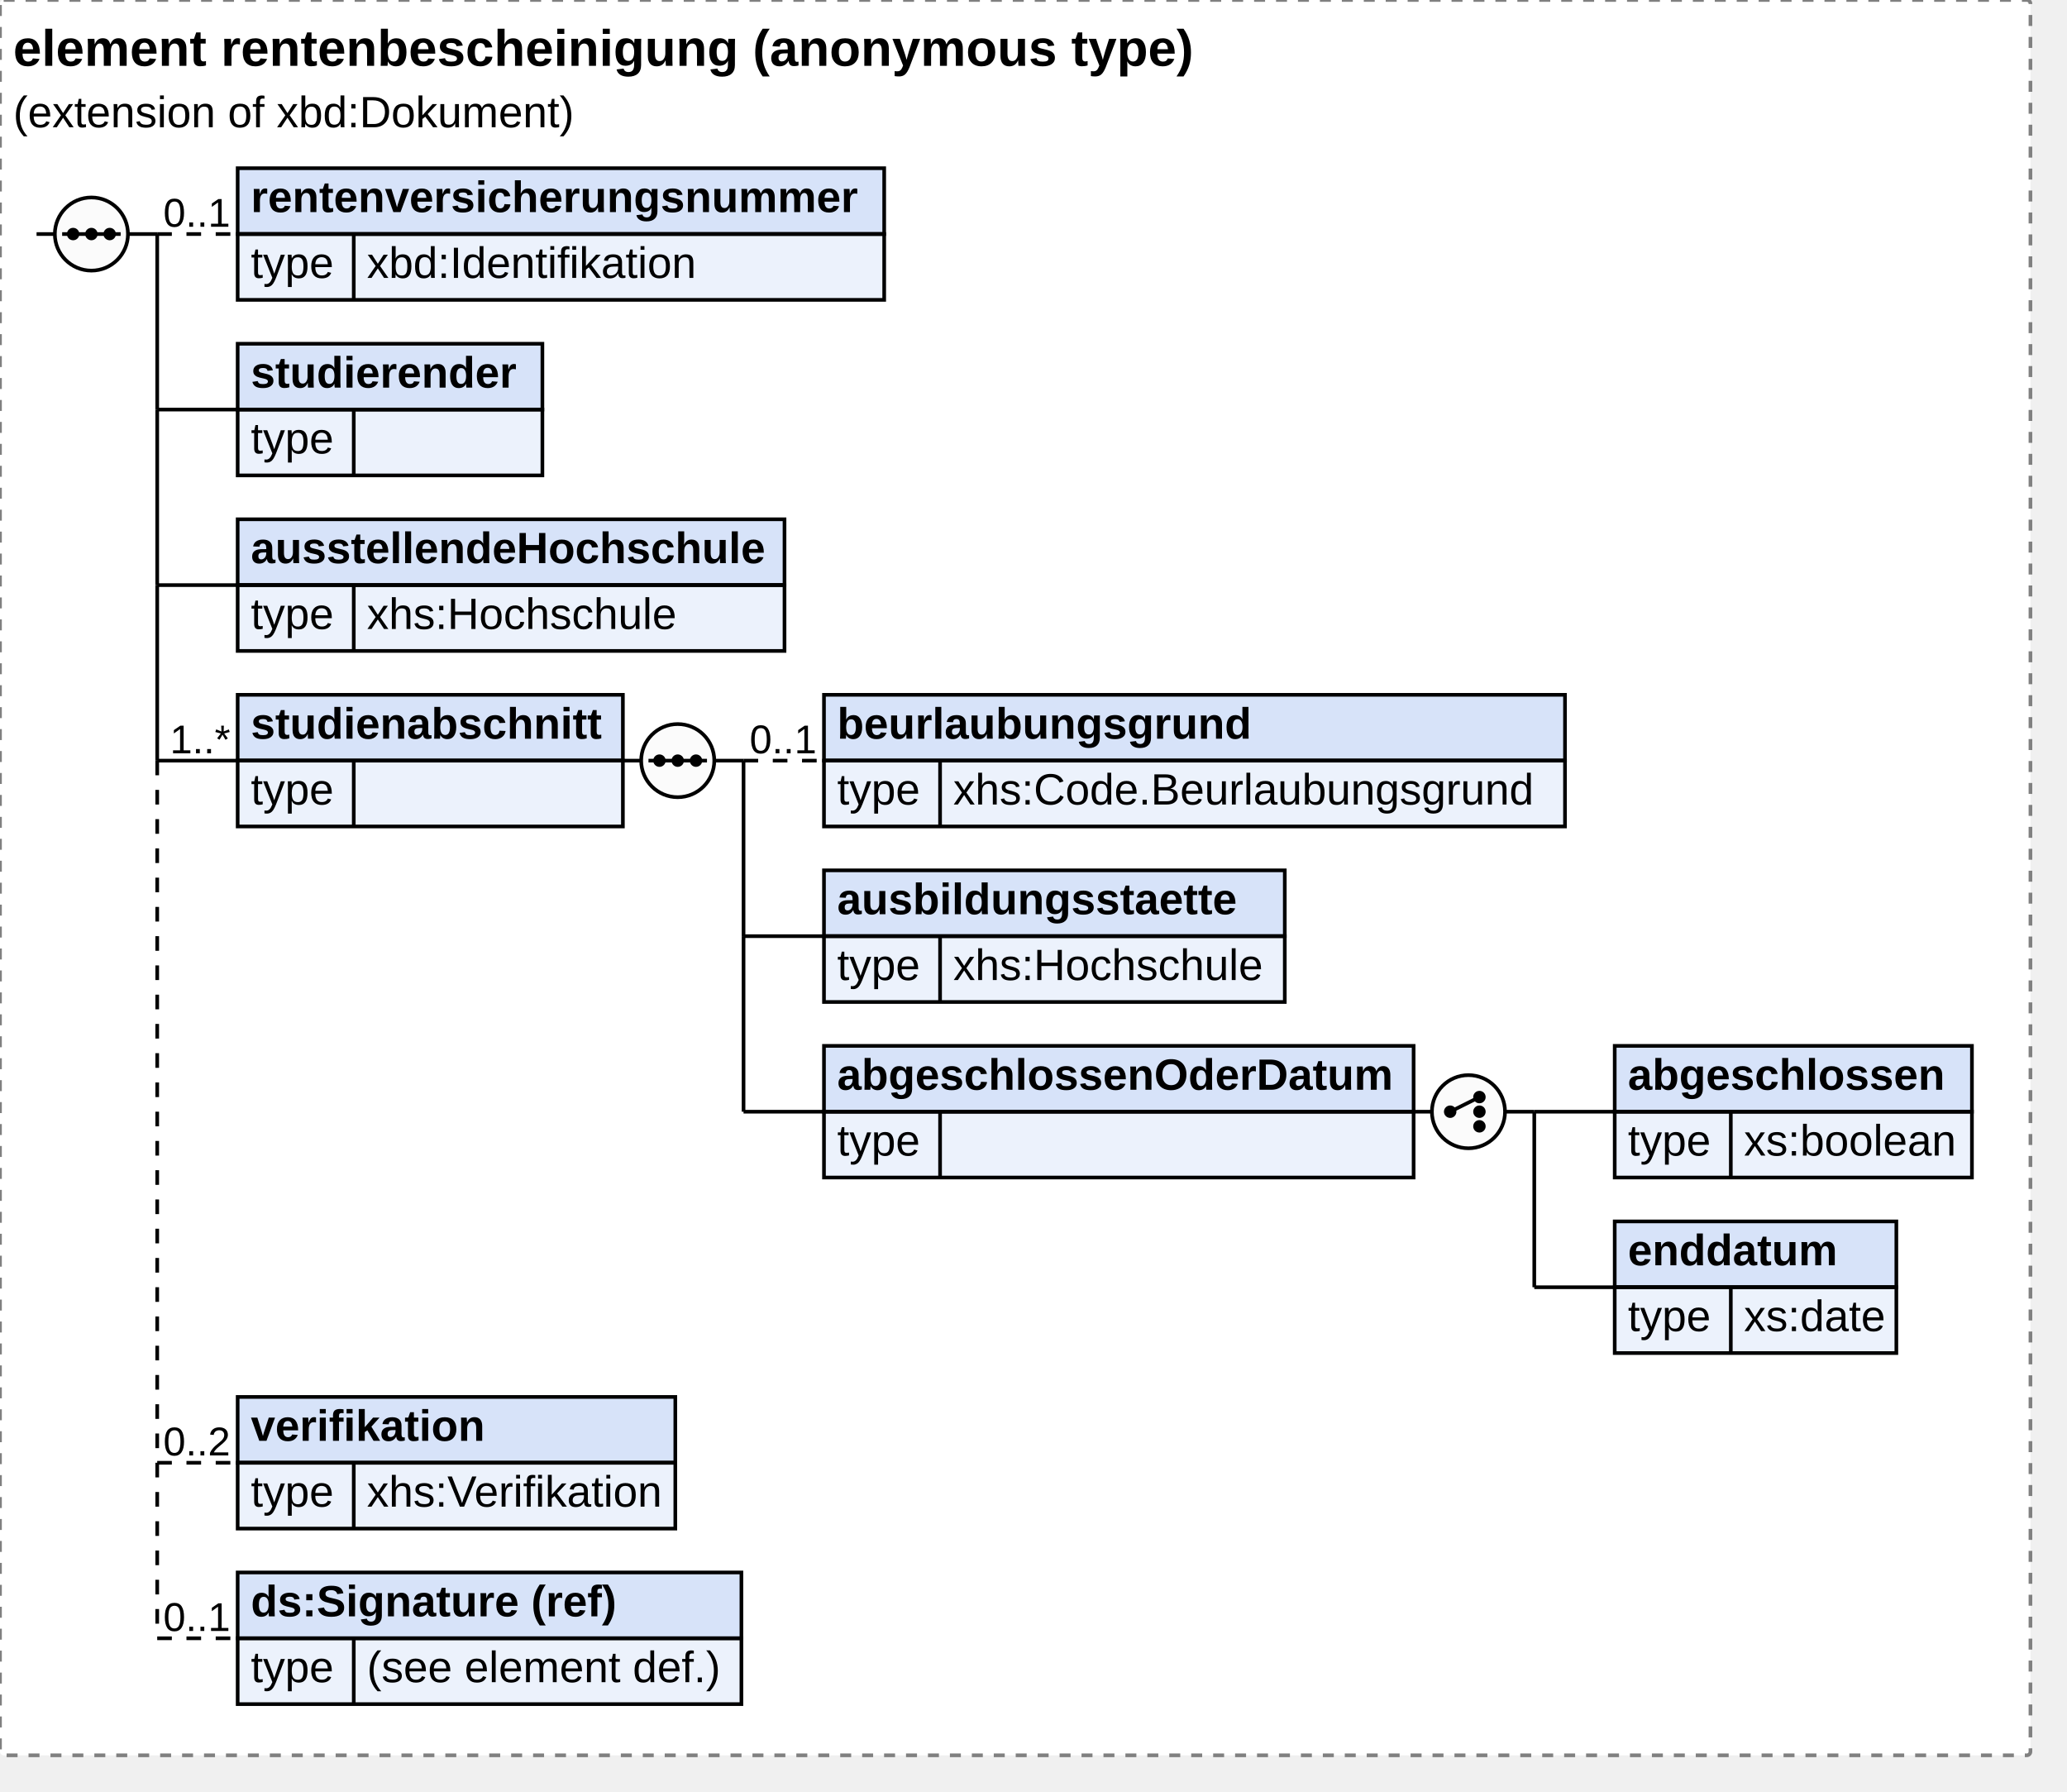
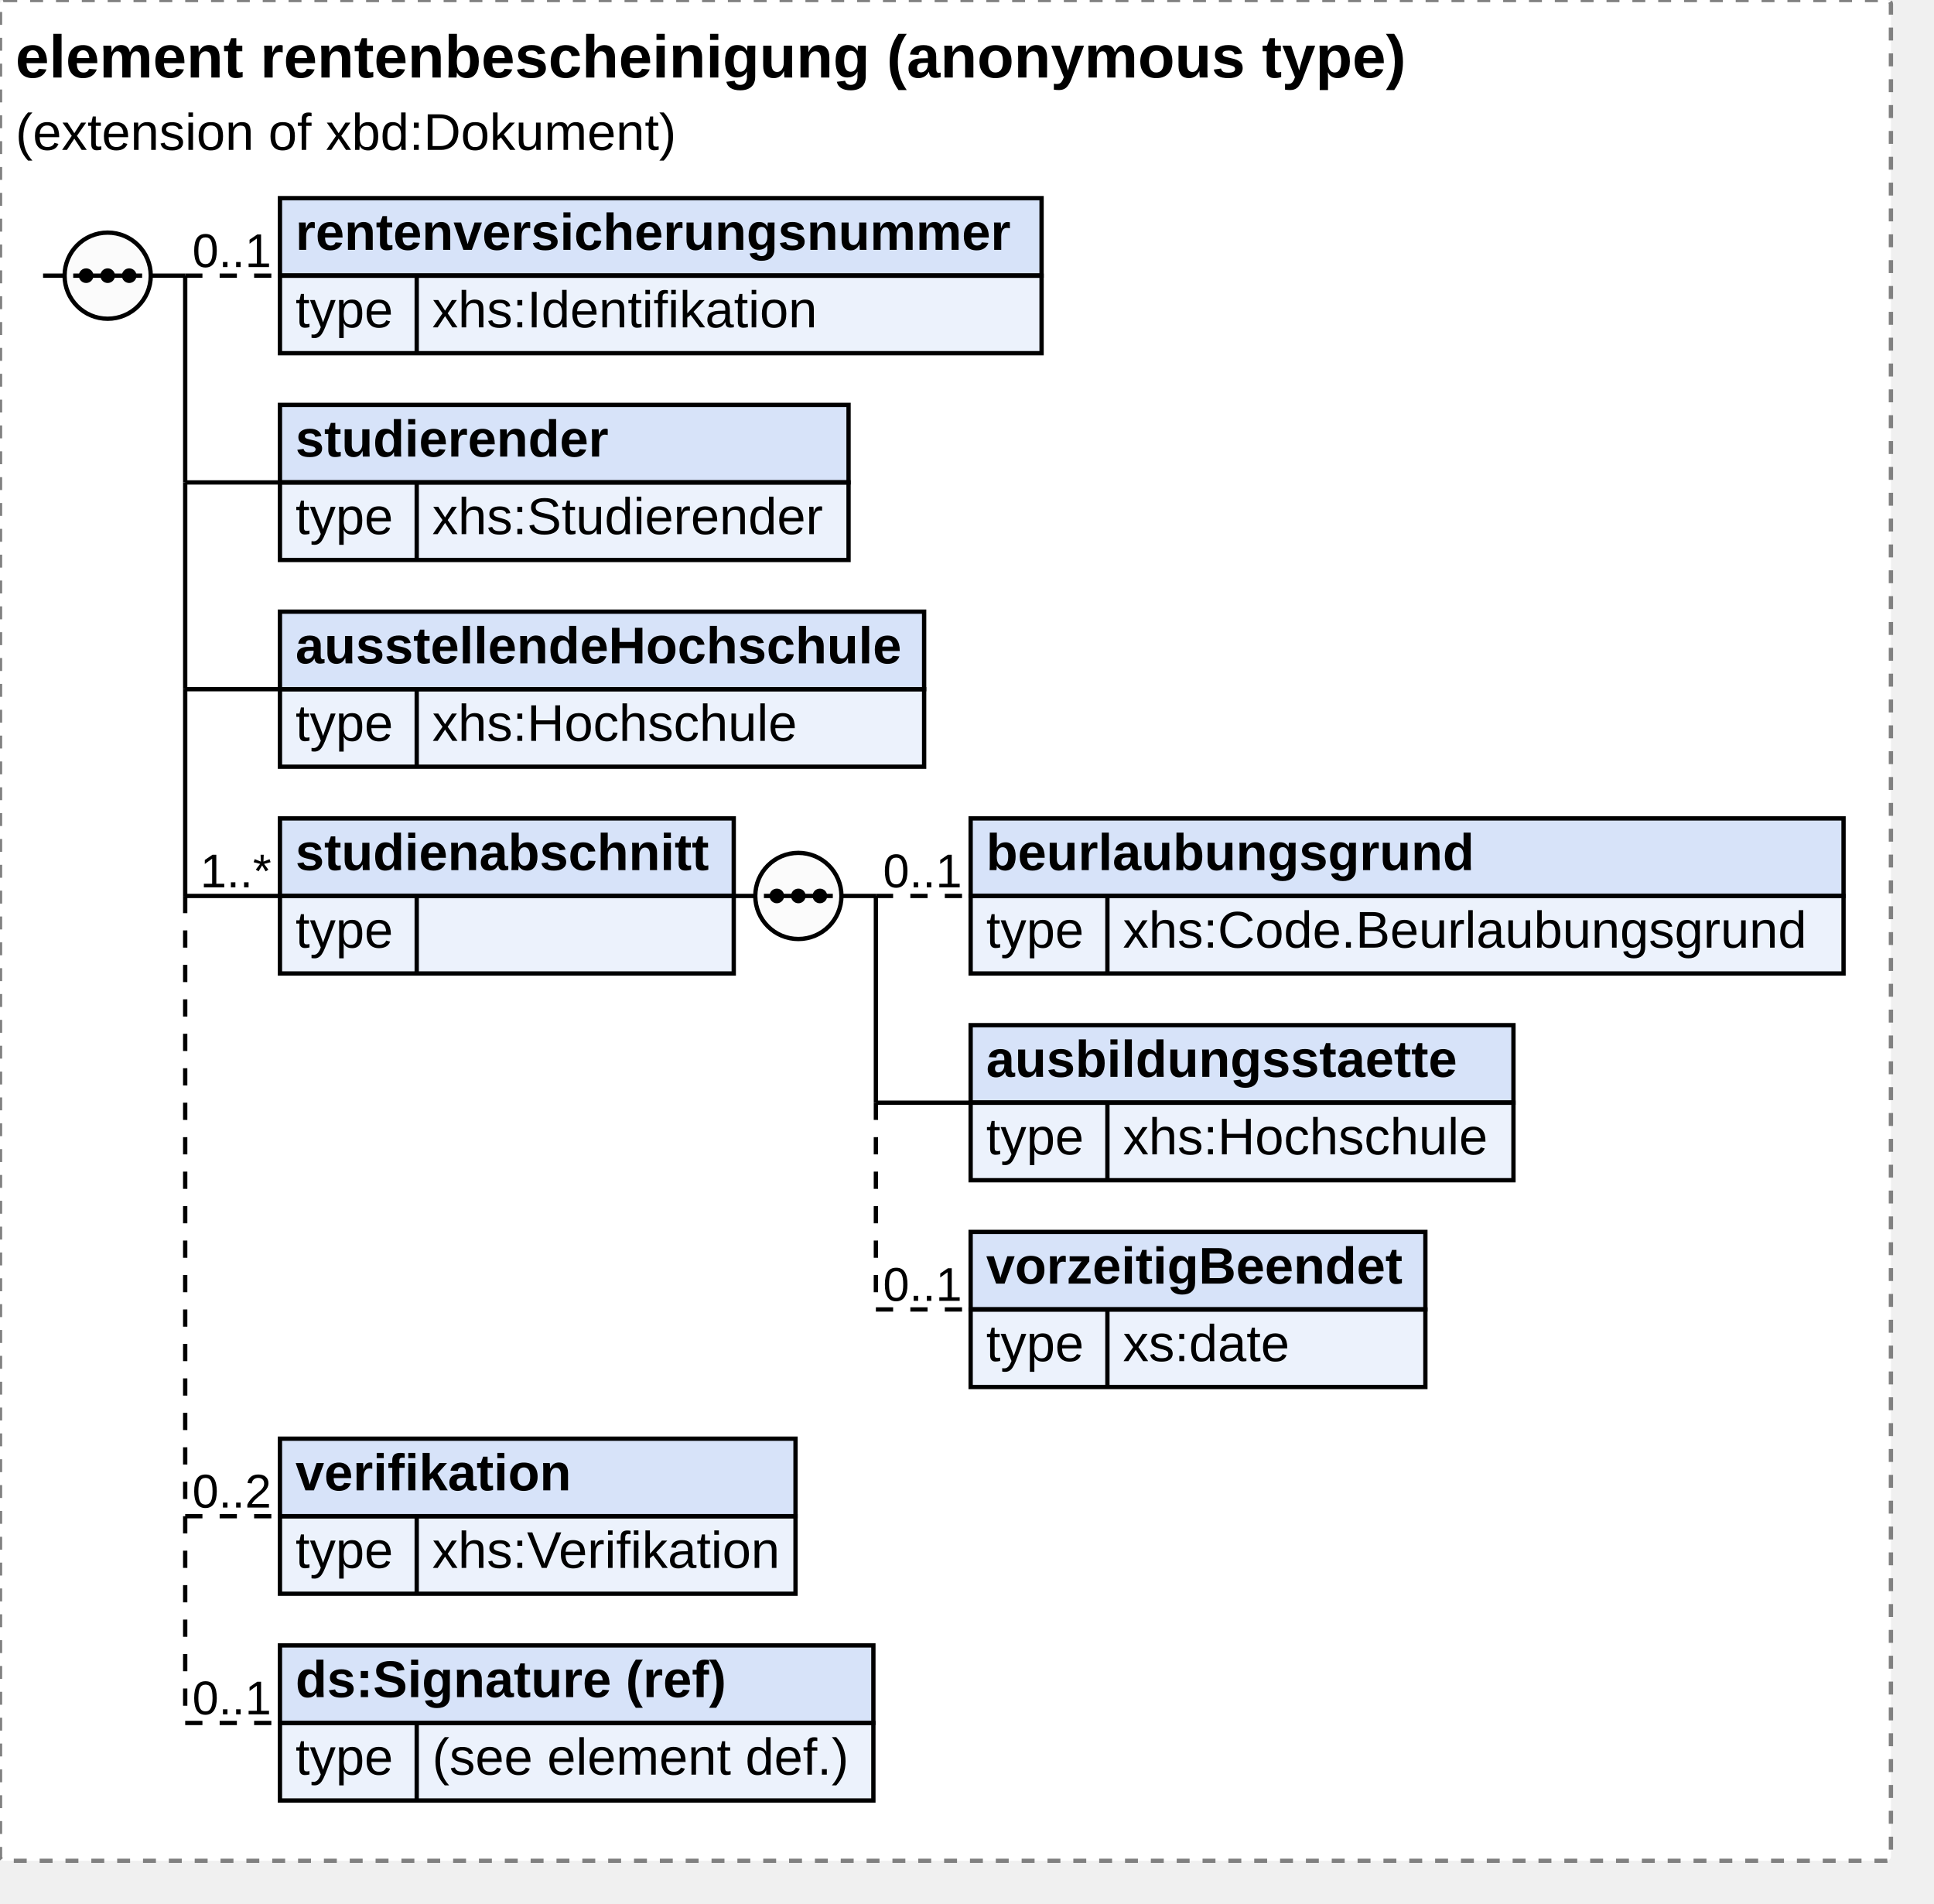
- <svg xmlns="http://www.w3.org/2000/svg" width="565.334" height="490">
+ <svg xmlns="http://www.w3.org/2000/svg" width="449.034" height="442">
  <defs>
    <style type="text/css">
                        text {
                            font-family: 'Arial';
                            fill: black;
                        }
                        text.at {
                            font-family: 'Arial';
                            fill: rgb(242, 152, 0);
                        }
                        line {
                            stroke: black;
                        }
                        line.type-structure {
                            stroke: black;
                        }
                        line.type-structure-optional {
                            stroke: black;
                            stroke-dasharray: 4, 4;
                        }
                        rect.attribute-upper {
                            stroke: black;
                            fill: rgb(255, 239, 211);
                        }
                        rect.element-upper {
                            stroke: black;
                            fill: rgb(215, 227, 249);
                        }
                        rect.element-lower {
                            stroke: black;
                            fill: rgb(236, 242, 252);
                        }
                        a text {
                            fill: black;
                        } 
                    </style>
  </defs>
-   <rect width="555.334" height="480" stroke-dasharray="3,3" rx="1" ry="1" style="stroke: grey;fill: white;" />
+   <rect width="439.034" height="432" stroke-dasharray="3,3" rx="1" ry="1" style="stroke: grey;fill: white;" />
  <text font-size="14" x="3.6" y="18" font-weight="bold">element rentenbescheinigung (anonymous type)</text>
  <text font-size="12" x="3.6" y="34.8"> (extension of xbd:Dokument)</text>
  <g transform="translate(10,46)">
    <g transform="translate(55,0)">
      <rect width="176.831" height="18" class="element-upper" />
      <rect width="176.831" height="18" y="18" class="element-lower" />
      <text font-size="12" x="3.6" y="12" font-weight="bold">rentenversicherungsnummer</text>
      <line x1="0" y1="18" x2="176.831" y2="18" />
      <text font-size="12" fill="grey" x="3.6" y="30">type</text>
      <line x1="31.753" y1="18" x2="31.753" y2="36" />
-       <text font-size="12" x="35.353" y="30">xbd:Identifikation</text>
+       <text font-size="12" x="35.353" y="30">xhs:Identifikation</text>
      <g transform="translate(176.8312,0)" />
    </g>
    <line x1="33" y1="18" x2="55" y2="18" class="type-structure-optional" />
    <text font-size="11" fill="black" x="53" y="16" text-anchor="end">0..1</text>
    <line x1="33" y1="18" x2="33" y2="18" class="type-structure-required" />
    <g transform="translate(55,48)">
-       <rect width="83.347" height="18" class="element-upper" />
-       <rect width="83.347" height="18" y="18" class="element-lower" />
+       <rect width="132.016" height="18" class="element-upper" />
+       <rect width="132.016" height="18" y="18" class="element-lower" />
      <text font-size="12" x="3.6" y="12" font-weight="bold">studierender</text>
-       <line x1="0" y1="18" x2="83.347" y2="18" />
+       <line x1="0" y1="18" x2="132.016" y2="18" />
      <text font-size="12" fill="grey" x="3.6" y="30">type</text>
      <line x1="31.753" y1="18" x2="31.753" y2="36" />
-       <g transform="translate(83.34687,0)" />
+       <text font-size="12" x="35.353" y="30">xhs:Studierender</text>
+       <g transform="translate(132.0156,0)" />
    </g>
    <line x1="33" y1="66" x2="55" y2="66" class="type-structure-required" />
    <text font-size="11" fill="black" x="53" y="64" text-anchor="end" />
    <line x1="33" y1="18" x2="33" y2="66" class="type-structure-required" />
    <g transform="translate(55,96)">
      <rect width="149.566" height="18" class="element-upper" />
      <rect width="149.566" height="18" y="18" class="element-lower" />
      <text font-size="12" x="3.6" y="12" font-weight="bold">ausstellendeHochschule</text>
      <line x1="0" y1="18" x2="149.566" y2="18" />
      <text font-size="12" fill="grey" x="3.6" y="30">type</text>
      <line x1="31.753" y1="18" x2="31.753" y2="36" />
      <text font-size="12" x="35.353" y="30">xhs:Hochschule</text>
      <g transform="translate(149.5656,0)" />
    </g>
    <line x1="33" y1="114" x2="55" y2="114" class="type-structure-required" />
    <text font-size="11" fill="black" x="53" y="112" text-anchor="end" />
    <line x1="33" y1="66" x2="33" y2="114" class="type-structure-required" />
    <g transform="translate(55,144)">
      <rect width="105.362" height="18" class="element-upper" />
      <rect width="105.362" height="18" y="18" class="element-lower" />
      <text font-size="12" x="3.6" y="12" font-weight="bold">studienabschnitt</text>
      <line x1="0" y1="18" x2="105.362" y2="18" />
      <text font-size="12" fill="grey" x="3.6" y="30">type</text>
      <line x1="31.753" y1="18" x2="31.753" y2="36" />
      <g transform="translate(105.3625,0)">
        <g transform="translate(55,0)">
          <rect width="202.672" height="18" class="element-upper" />
          <rect width="202.672" height="18" y="18" class="element-lower" />
          <text font-size="12" x="3.6" y="12" font-weight="bold">beurlaubungsgrund</text>
          <line x1="0" y1="18" x2="202.672" y2="18" />
          <text font-size="12" fill="grey" x="3.6" y="30">type</text>
          <line x1="31.753" y1="18" x2="31.753" y2="36" />
          <text font-size="12" x="35.353" y="30">xhs:Code.Beurlaubungsgrund</text>
          <g transform="translate(202.6719,0)" />
        </g>
        <line x1="33" y1="18" x2="55" y2="18" class="type-structure-optional" />
        <text font-size="11" fill="black" x="53" y="16" text-anchor="end">0..1</text>
        <line x1="33" y1="18" x2="33" y2="18" class="type-structure-required" />
        <g transform="translate(55,48)">
          <rect width="126.031" height="18" class="element-upper" />
          <rect width="126.031" height="18" y="18" class="element-lower" />
          <text font-size="12" x="3.6" y="12" font-weight="bold">ausbildungsstaette</text>
          <line x1="0" y1="18" x2="126.031" y2="18" />
          <text font-size="12" fill="grey" x="3.6" y="30">type</text>
          <line x1="31.753" y1="18" x2="31.753" y2="36" />
          <text font-size="12" x="35.353" y="30">xhs:Hochschule</text>
          <g transform="translate(126.0312,0)" />
        </g>
        <line x1="33" y1="66" x2="55" y2="66" class="type-structure-required" />
        <text font-size="11" fill="black" x="53" y="64" text-anchor="end" />
        <line x1="33" y1="18" x2="33" y2="66" class="type-structure-required" />
        <g transform="translate(55,96)">
-           <rect width="161.269" height="18" class="element-upper" />
-           <rect width="161.269" height="18" y="18" class="element-lower" />
-           <text font-size="12" x="3.6" y="12" font-weight="bold">abgeschlossenOderDatum</text>
-           <line x1="0" y1="18" x2="161.269" y2="18" />
+           <rect width="105.581" height="18" class="element-upper" />
+           <rect width="105.581" height="18" y="18" class="element-lower" />
+           <text font-size="12" x="3.6" y="12" font-weight="bold">vorzeitigBeendet</text>
+           <line x1="0" y1="18" x2="105.581" y2="18" />
          <text font-size="12" fill="grey" x="3.6" y="30">type</text>
          <line x1="31.753" y1="18" x2="31.753" y2="36" />
-           <g transform="translate(161.2687,0)">
-             <g transform="translate(55,0)">
-               <rect width="97.703" height="18" class="element-upper" />
-               <rect width="97.703" height="18" y="18" class="element-lower" />
-               <text font-size="12" x="3.6" y="12" font-weight="bold">abgeschlossen</text>
-               <line x1="0" y1="18" x2="97.703" y2="18" />
-               <text font-size="12" fill="grey" x="3.6" y="30">type</text>
-               <line x1="31.753" y1="18" x2="31.753" y2="36" />
-               <text font-size="12" x="35.353" y="30">xs:boolean</text>
-               <g transform="translate(97.70312,0)" />
-             </g>
-             <line x1="33" y1="18" x2="55" y2="18" class="type-structure-required" />
-             <text font-size="11" fill="black" x="53" y="16" text-anchor="end" />
-             <line x1="33" y1="18" x2="33" y2="18" class="type-structure-required" />
-             <g transform="translate(55,48)">
-               <rect width="77.031" height="18" class="element-upper" />
-               <rect width="77.031" height="18" y="18" class="element-lower" />
-               <text font-size="12" x="3.6" y="12" font-weight="bold">enddatum</text>
-               <line x1="0" y1="18" x2="77.031" y2="18" />
-               <text font-size="12" fill="grey" x="3.6" y="30">type</text>
-               <line x1="31.753" y1="18" x2="31.753" y2="36" />
-               <text font-size="12" x="35.353" y="30">xs:date</text>
-               <g transform="translate(77.03125,0)" />
-             </g>
-             <line x1="33" y1="66" x2="55" y2="66" class="type-structure-required" />
-             <text font-size="11" fill="black" x="53" y="64" text-anchor="end" />
-             <line x1="33" y1="18" x2="33" y2="66" class="type-structure-required" />
-             <circle cx="15" cy="18" r="10" stroke="black" fill="rgb(251, 251, 251)" />
-             <line x1="0" y1="18" x2="5" y2="18" class="type-structure-required" />
-             <line x1="25" y1="18" x2="33" y2="18" class="type-structure-required" />
-             <circle cx="10" cy="18" r="1.2" stroke="black" fill="black" />
-             <circle cx="18" cy="14" r="1.2" stroke="black" fill="black" />
-             <circle cx="18" cy="18" r="1.2" stroke="black" fill="black" />
-             <circle cx="18" cy="22" r="1.2" stroke="black" fill="black" />
-             <line x1="10" y1="18" x2="18" y2="14" />
-           </g>
+           <text font-size="12" x="35.353" y="30">xs:date</text>
+           <g transform="translate(105.5812,0)" />
        </g>
-         <line x1="33" y1="114" x2="55" y2="114" class="type-structure-required" />
-         <text font-size="11" fill="black" x="53" y="112" text-anchor="end" />
-         <line x1="33" y1="66" x2="33" y2="114" class="type-structure-required" />
+         <line x1="33" y1="114" x2="55" y2="114" class="type-structure-optional" />
+         <text font-size="11" fill="black" x="53" y="112" text-anchor="end">0..1</text>
+         <line x1="33" y1="66" x2="33" y2="114" class="type-structure-optional" />
        <circle cx="15" cy="18" r="10" stroke="black" fill="rgb(251, 251, 251)" />
        <line x1="0" y1="18" x2="5" y2="18" class="type-structure-required" />
        <line x1="25" y1="18" x2="33" y2="18" class="type-structure-required" />
        <circle cx="10" cy="18" r="1.2" stroke="black" fill="black" />
        <circle cx="15" cy="18" r="1.2" stroke="black" fill="black" />
        <circle cx="20" cy="18" r="1.2" stroke="black" fill="black" />
        <line x1="7" y1="18" x2="23" y2="18" />
      </g>
    </g>
    <line x1="33" y1="162" x2="55" y2="162" class="type-structure-required" />
    <text font-size="11" fill="black" x="53" y="160" text-anchor="end">1..*</text>
    <line x1="33" y1="114" x2="33" y2="162" class="type-structure-required" />
-     <g transform="translate(55,336)">
+     <g transform="translate(55,288)">
      <rect width="119.703" height="18" class="element-upper" />
      <rect width="119.703" height="18" y="18" class="element-lower" />
      <text font-size="12" x="3.6" y="12" font-weight="bold">verifikation</text>
      <line x1="0" y1="18" x2="119.703" y2="18" />
      <text font-size="12" fill="grey" x="3.6" y="30">type</text>
      <line x1="31.753" y1="18" x2="31.753" y2="36" />
      <text font-size="12" x="35.353" y="30">xhs:Verifikation</text>
      <g transform="translate(119.7031,0)" />
    </g>
-     <line x1="33" y1="354" x2="55" y2="354" class="type-structure-optional" />
-     <text font-size="11" fill="black" x="53" y="352" text-anchor="end">0..2</text>
-     <line x1="33" y1="162" x2="33" y2="354" class="type-structure-optional" />
-     <g transform="translate(55,384)">
+     <line x1="33" y1="306" x2="55" y2="306" class="type-structure-optional" />
+     <text font-size="11" fill="black" x="53" y="304" text-anchor="end">0..2</text>
+     <line x1="33" y1="162" x2="33" y2="306" class="type-structure-optional" />
+     <g transform="translate(55,336)">
      <rect width="137.781" height="18" class="element-upper" />
      <rect width="137.781" height="18" y="18" class="element-lower" />
      <text font-size="12" x="3.6" y="12" font-weight="bold">ds:Signature (ref)</text>
      <line x1="0" y1="18" x2="137.781" y2="18" />
      <text font-size="12" fill="grey" x="3.6" y="30">type</text>
      <line x1="31.753" y1="18" x2="31.753" y2="36" />
      <text font-size="12" x="35.353" y="30">(see element def.)</text>
      <g transform="translate(137.7812,0)" />
    </g>
-     <line x1="33" y1="402" x2="55" y2="402" class="type-structure-optional" />
-     <text font-size="11" fill="black" x="53" y="400" text-anchor="end">0..1</text>
-     <line x1="33" y1="354" x2="33" y2="402" class="type-structure-optional" />
+     <line x1="33" y1="354" x2="55" y2="354" class="type-structure-optional" />
+     <text font-size="11" fill="black" x="53" y="352" text-anchor="end">0..1</text>
+     <line x1="33" y1="306" x2="33" y2="354" class="type-structure-optional" />
    <circle cx="15" cy="18" r="10" stroke="black" fill="rgb(251, 251, 251)" />
    <line x1="0" y1="18" x2="5" y2="18" class="type-structure-required" />
    <line x1="25" y1="18" x2="33" y2="18" class="type-structure-required" />
    <circle cx="10" cy="18" r="1.2" stroke="black" fill="black" />
    <circle cx="15" cy="18" r="1.2" stroke="black" fill="black" />
    <circle cx="20" cy="18" r="1.2" stroke="black" fill="black" />
    <line x1="7" y1="18" x2="23" y2="18" />
  </g>
</svg>
